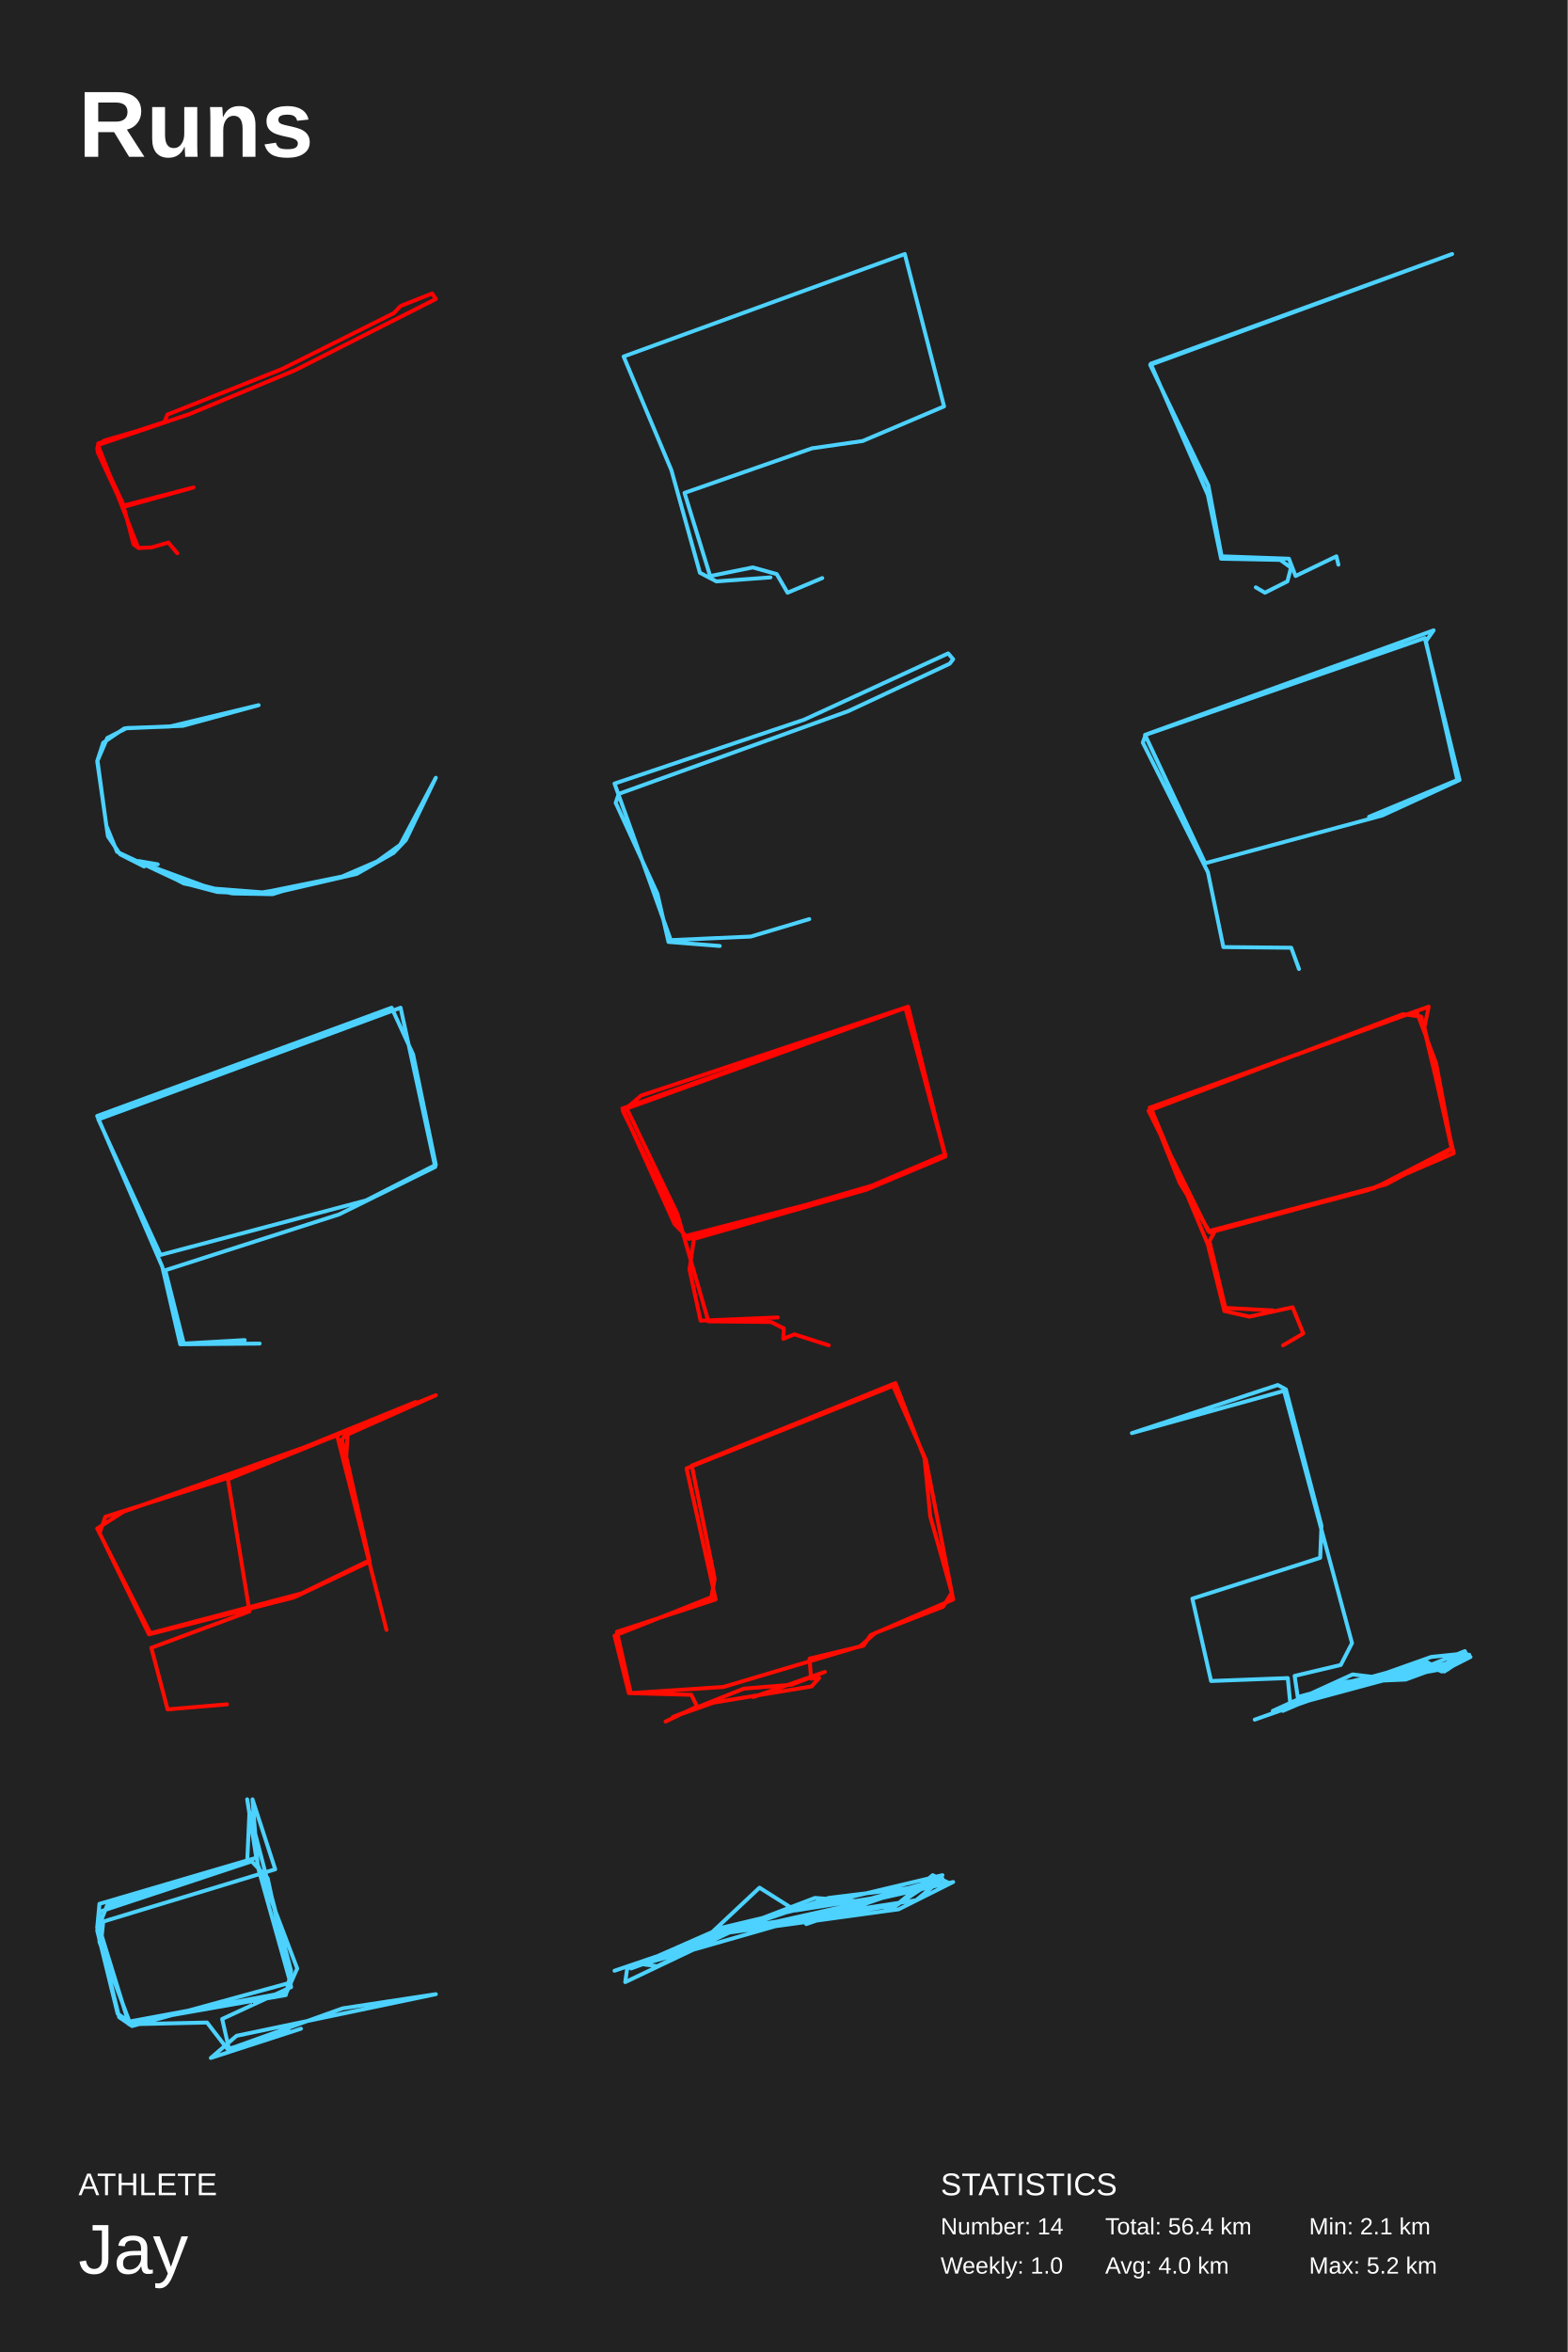
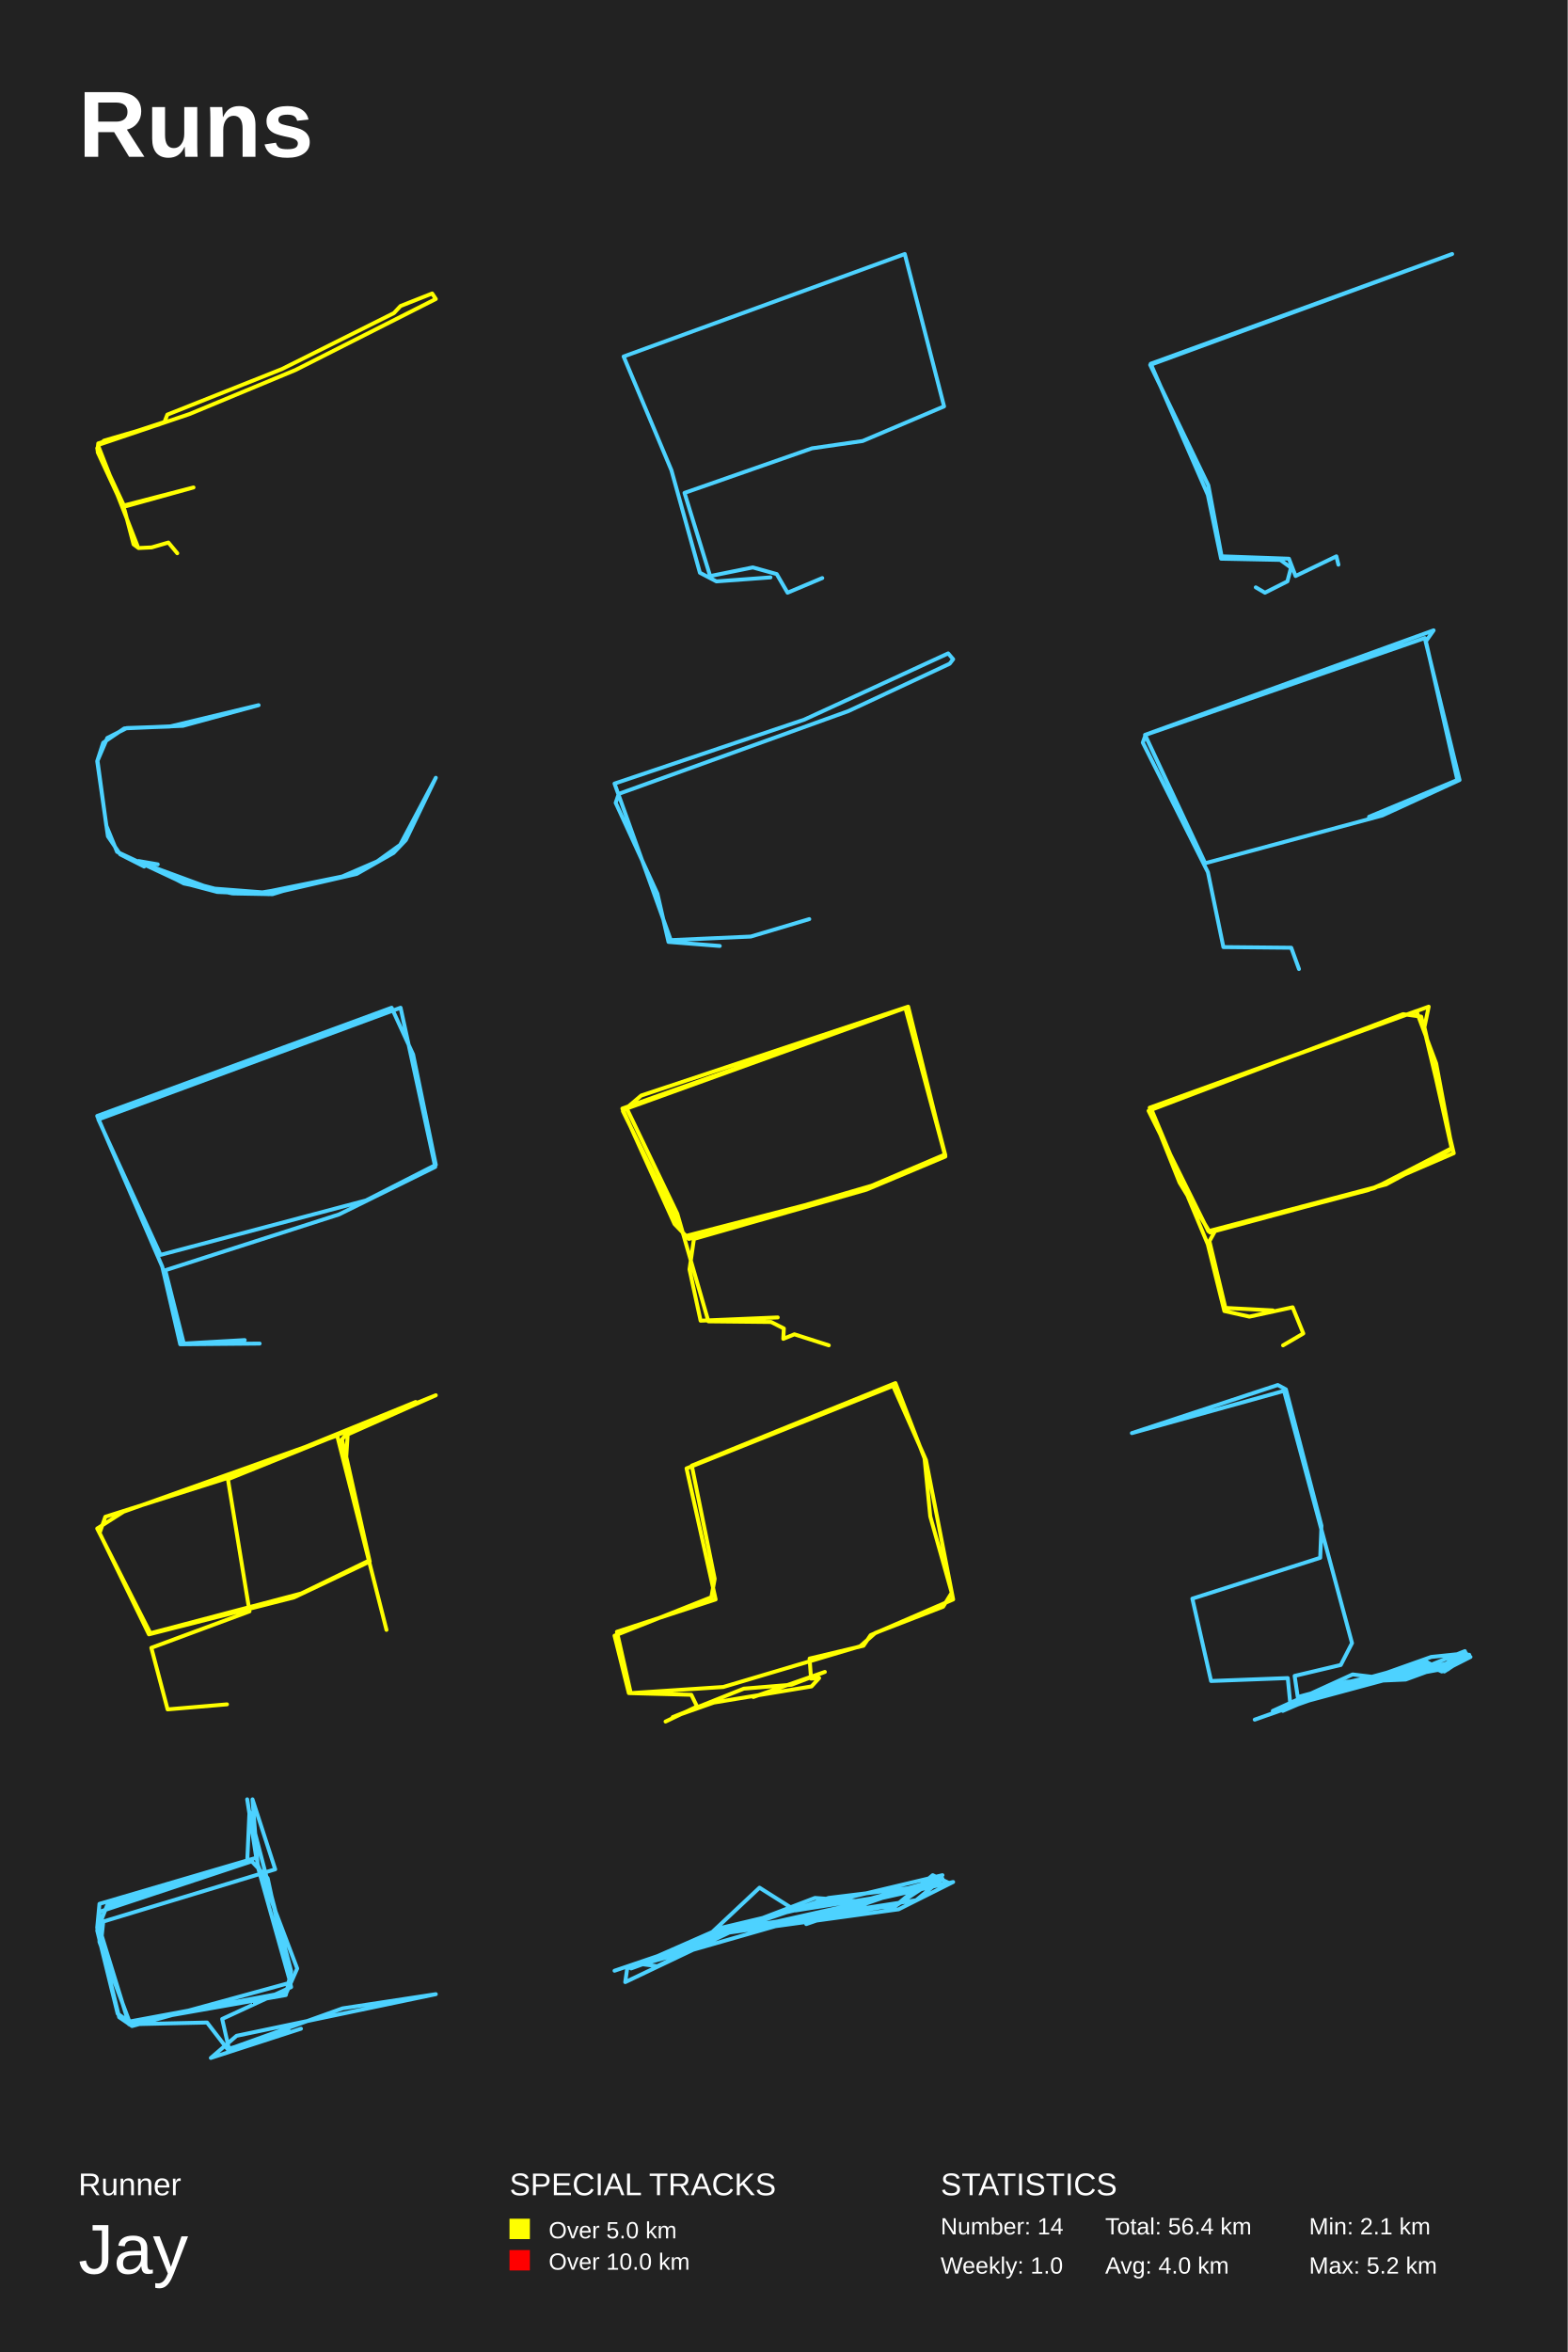
<svg xmlns="http://www.w3.org/2000/svg" baseProfile="full" height="300mm" version="1.1" viewBox="0,0,200,300" width="200mm">
  <defs />
  <rect fill="#222222" height="300" width="200" x="0" y="0" />
  <text fill="#FFFFFF" style="font-size:12px; font-family:Arial; font-weight:bold;" x="10" y="20">Runs</text>
-   <text fill="#FFFFFF" style="font-size:4px; font-family:Arial" x="10" y="280">ATHLETE</text>
+   <text fill="#FFFFFF" style="font-size:4px; font-family:Arial" x="10" y="280">Runner</text>
  <text fill="#FFFFFF" style="font-size:9px; font-family:Arial" x="10" y="290">Jay</text>
+   <text fill="#FFFFFF" style="font-size:4px; font-family:Arial" x="65" y="280">SPECIAL TRACKS</text>
+   <rect fill="yellow" height="2.6" width="2.6" x="65" y="283" />
+   <text fill="#FFFFFF" style="font-size:3px; font-family:Arial" x="70" y="285.5">Over 5.0 km</text>
+   <rect fill="red" height="2.6" width="2.6" x="65" y="287" />
+   <text fill="#FFFFFF" style="font-size:3px; font-family:Arial" x="70" y="289.5">Over 10.0 km</text>
  <text fill="#FFFFFF" style="font-size:4px; font-family:Arial" x="120" y="280">STATISTICS</text>
  <text fill="#FFFFFF" style="font-size:3px; font-family:Arial" x="120" y="285">Number: 14</text>
  <text fill="#FFFFFF" style="font-size:3px; font-family:Arial" x="120" y="290">Weekly: 1.0</text>
  <text fill="#FFFFFF" style="font-size:3px; font-family:Arial" x="141" y="285">Total: 56.4 km</text>
  <text fill="#FFFFFF" style="font-size:3px; font-family:Arial" x="141" y="290">Avg: 4.0 km</text>
  <text fill="#FFFFFF" style="font-size:3px; font-family:Arial" x="167" y="285">Min: 2.1 km</text>
  <text fill="#FFFFFF" style="font-size:3px; font-family:Arial" x="167" y="290">Max: 5.2 km</text>
-   <polyline fill="none" points="22.616,70.565 21.481,69.2 19.344,69.824 17.675,69.902 17.04,69.434 15.905,65.102 12.467,57.688 12.534,56.752 24.185,52.81 37.706,47.191 55.6,38.137 55.133,37.435 51.093,39.035 50.258,39.932 35.97,47.074 21.347,52.888 20.98,53.825 12.767,56.517 12.4,57.181 15.805,64.478 24.686,62.176 15.839,64.634 12.433,57.415 12.534,56.556 20.312,54.137 13.268,56.205 12.534,56.869 17.541,69.629" stroke="#ff0000" stroke-linecap="round" stroke-linejoin="round" stroke-width="0.5" />
-   <polyline fill="none" points="98.294,73.648 91.396,74.157 89.29,73.054 85.659,59.984 79.56,45.471 115.43,32.4 120.44,51.836 110.057,56.249 103.594,57.183 87.329,62.869 90.597,73.478 96.043,72.375 99.092,73.224 100.472,75.6 104.901,73.733" stroke="#4dd2ff" stroke-linecap="round" stroke-linejoin="round" stroke-width="0.5" />
-   <polyline fill="none" points="160.209,74.916 161.38,75.6 164.243,74.155 164.699,72.406 163.332,71.417 155.784,71.265 154.093,63.127 146.805,46.395 185.26,32.4 146.74,46.547 154.158,61.91 155.849,70.961 164.438,71.265 165.284,73.47 170.49,70.961 170.75,72.025" stroke="#4dd2ff" stroke-linecap="round" stroke-linejoin="round" stroke-width="0.5" />
-   <polyline fill="none" points="18.393,110.53 15.336,108.979 13.768,106.676 12.4,97.089 13.164,94.739 15.859,92.906 23.341,92.577 32.994,89.946 21.651,92.671 16.181,92.859 13.687,94.128 12.44,97.042 13.566,105.313 14.934,108.65 23.461,112.645 27.725,113.772 34.322,114.054 45.504,111.47 50.21,108.791 51.779,107.146 55.6,99.204 51.055,107.757 48.118,109.872 43.654,111.799 33.477,113.866 27.242,113.444 19.198,110.483 23.461,112.692 29.656,113.96 34.764,114.054 37.821,113.115 33.477,113.819 27.403,113.35 22.536,112.081 17.669,109.825 20.123,110.248" stroke="#4dd2ff" stroke-linecap="round" stroke-linejoin="round" stroke-width="0.5" />
-   <polyline fill="none" points="91.824,120.658 85.283,120.144 83.867,113.982 78.546,102.4 78.937,101.259 108.225,90.703 121.161,84.655 121.6,84.084 120.965,83.342 102.612,91.787 78.4,99.946 85.576,119.916 95.778,119.46 103.246,117.234" stroke="#4dd2ff" stroke-linecap="round" stroke-linejoin="round" stroke-width="0.5" />
-   <polyline fill="none" points="165.718,123.6 164.733,120.885 156.074,120.802 154.103,111.257 145.796,94.718 146.148,93.731 181.769,81.387 186.204,99.491 176.348,104.016 153.751,110.105 146.078,93.731 182.895,80.4 181.91,81.799 185.922,99.491 174.659,104.181" stroke="#4dd2ff" stroke-linecap="round" stroke-linejoin="round" stroke-width="0.5" />
-   <polyline fill="none" points="33.124,171.374 22.99,171.463 20.705,161.578 12.4,142.341 49.962,128.537 52.705,134.504 55.6,148.575 46.686,153.117 20.476,160.064 12.552,142.787 51.105,128.537 55.524,148.843 43.257,154.898 21.086,162.023 23.448,171.374 31.219,170.928" stroke="#4dd2ff" stroke-linecap="round" stroke-linejoin="round" stroke-width="0.5" />
-   <polyline fill="none" points="105.735,171.6 101.345,170.193 99.929,170.772 100.0,169.448 98.372,168.621 90.371,168.538 86.406,154.8 79.963,141.393 115.718,128.483 120.603,147.352 110.337,151.738 87.326,157.697 79.467,141.724 81.804,139.738 115.86,128.4 120.533,147.269 111.187,151.242 87.893,158.028 86.052,156.124 79.397,141.393 115.506,128.566 120.603,147.518 110.55,151.738 88.53,158.028 87.964,161.917 89.38,168.455 99.221,168.041" stroke="#ff0400" stroke-linecap="round" stroke-linejoin="round" stroke-width="0.5" />
-   <polyline fill="none" points="163.686,171.6 166.272,170.088 164.911,166.747 159.398,167.94 156.199,167.224 154.089,158.712 146.806,141.289 182.267,128.4 181.723,131.025 185.194,146.46 175.325,151.552 154.361,157.2 150.481,150.836 146.67,141.289 180.702,128.957 183.22,135.64 185.262,146.54 176.822,151.074 154.157,157.041 146.534,141.686 179,129.355 181.314,129.673 185.466,147.096 174.576,151.79 155.042,156.962 154.293,158.314 156.335,166.827 162.393,167.145" stroke="#ff0d00" stroke-linecap="round" stroke-linejoin="round" stroke-width="0.5" />
-   <polyline fill="none" points="28.959,217.391 21.382,218.034 19.305,210.178 31.831,205.535 29.081,188.68 55.6,177.966 44.357,182.966 44.174,185.823 47.168,199.179 37.513,203.75 18.999,208.464 12.706,195.536 13.439,193.465 29.876,188.251 53.034,178.823 44.724,182.252 43.624,183.609 47.107,199.036 38.43,203.25 19.182,208.321 12.4,194.965 15.761,192.822 43.013,183.109 49.306,207.892" stroke="#ff0c00" stroke-linecap="round" stroke-linejoin="round" stroke-width="0.5" />
-   <polyline fill="none" points="84.91,219.585 88.926,217.665 88.196,216.171 80.225,215.958 78.4,208.633 90.752,203.726 91.177,201.379 88.257,186.941 114.238,176.415 117.949,186.016 118.679,193.413 121.417,203.157 120.322,204.935 111.682,208.277 109.735,209.984 92.273,215.176 80.469,215.958 78.704,208.135 91.299,204.01 87.588,187.297 113.934,176.771 118.132,186.23 121.6,204.01 111.074,208.562 110.161,209.913 103.286,211.549 103.468,214.109 104.503,214.038 103.529,215.105 91.056,217.167 85.823,219.016 94.889,215.389 100.974,214.891 105.233,213.255 96.106,216.456" stroke="#ff0c00" stroke-linecap="round" stroke-linejoin="round" stroke-width="0.5" />
-   <polyline fill="none" points="164.608,217.296 164.29,214.041 154.504,214.413 152.117,203.905 168.427,198.698 168.586,194.606 164.051,177.216 163.017,176.658 144.4,182.796 163.812,177.402 172.484,209.578 171.052,212.368 165.165,213.762 165.562,216.459 181.554,212.089 183.94,213.204 187.6,211.345 163.812,217.761 171.768,214.506 178.133,214.134 186.884,210.601 184.338,212.832 170.177,215.436 163.653,218.226 169.222,215.157 181.792,212.368 183.463,213.018 185.85,211.159 187.441,211.066 184.895,212.553 171.688,215.25 160.073,219.342 182.588,211.345 187.043,210.88 184.736,212.646 170.336,215.064 162.38,218.226 172.564,213.576 176.382,214.041 182.031,211.996 184.259,213.204 186.964,211.438 179.326,214.227 175.109,214.413 177.576,213.204 183.383,213.018 186.964,210.787 184.736,212.925" stroke="#4dd2ff" stroke-linecap="round" stroke-linejoin="round" stroke-width="0.5" />
-   <polyline fill="none" points="36.948,259.104 29.023,261.363 26.413,257.974 16.459,258.2 12.98,246.904 13.173,245.096 35.111,238.432 32.212,229.507 32.889,238.093 37.044,252.891 16.846,258.426 15.203,257.296 12.4,245.887 12.69,242.837 32.695,236.963 31.536,229.507 32.889,237.867 37.914,251.083 36.561,254.133 16.459,257.861 15.009,256.845 12.4,246.226 13.656,243.063 31.536,237.528 31.826,231.089 37.141,251.422 36.464,254.472 16.556,257.974 12.69,247.695 12.69,243.854 32.115,237.415 34.145,239.561 37.141,253.456 28.346,257.522 29.216,261.363 43.713,256.167 55.6,254.359 30.183,259.669 26.897,262.493 38.397,258.765" stroke="#4dd2ff" stroke-linecap="round" stroke-linejoin="round" stroke-width="0.5" />
-   <polyline fill="none" points="78.4,251.369 105.71,242.082 121.103,240.196 118.993,239.18 114.4,242.953 90.814,246.871 80.014,251.078 79.766,252.82 93.172,246.435 121.6,240.051 114.648,243.533 92.428,246.58 83.862,250.788 81.628,250.498 92.179,245.855 120.234,239.18 114.028,243.243 106.952,243.388 81.628,250.643 103.972,242.082 109.807,242.518 120.234,239.616 116.883,242.373 91.31,246.29 80.51,251.078 89.324,247.886 96.897,240.776 101.49,243.678 113.407,241.792 102.855,245.42" stroke="#4dd2ff" stroke-linecap="round" stroke-linejoin="round" stroke-width="0.5" />
+   <polyline fill="none" points="22.616,70.565 21.481,69.2 19.344,69.824 17.675,69.902 17.04,69.434 15.905,65.102 12.467,57.688 12.534,56.752 24.185,52.81 37.706,47.191 55.6,38.137 55.133,37.435 51.093,39.035 50.258,39.932 35.97,47.074 21.347,52.888 20.98,53.825 12.767,56.517 12.4,57.181 15.805,64.478 24.686,62.176 15.839,64.634 12.433,57.415 12.534,56.556 20.312,54.137 13.268,56.205 12.534,56.869 17.541,69.629" stroke="yellow" stroke-linecap="round" stroke-linejoin="round" stroke-width="0.5" />
+   <polyline fill="none" points="98.294,73.648 91.396,74.157 89.29,73.054 85.659,59.984 79.56,45.471 115.43,32.4 120.44,51.836 110.057,56.249 103.594,57.183 87.329,62.869 90.597,73.478 96.043,72.375 99.092,73.224 100.472,75.6 104.901,73.733" stroke="#4DD2FF" stroke-linecap="round" stroke-linejoin="round" stroke-width="0.5" />
+   <polyline fill="none" points="160.209,74.916 161.38,75.6 164.243,74.155 164.699,72.406 163.332,71.417 155.784,71.265 154.093,63.127 146.805,46.395 185.26,32.4 146.74,46.547 154.158,61.91 155.849,70.961 164.438,71.265 165.284,73.47 170.49,70.961 170.75,72.025" stroke="#4DD2FF" stroke-linecap="round" stroke-linejoin="round" stroke-width="0.5" />
+   <polyline fill="none" points="18.393,110.53 15.336,108.979 13.768,106.676 12.4,97.089 13.164,94.739 15.859,92.906 23.341,92.577 32.994,89.946 21.651,92.671 16.181,92.859 13.687,94.128 12.44,97.042 13.566,105.313 14.934,108.65 23.461,112.645 27.725,113.772 34.322,114.054 45.504,111.47 50.21,108.791 51.779,107.146 55.6,99.204 51.055,107.757 48.118,109.872 43.654,111.799 33.477,113.866 27.242,113.444 19.198,110.483 23.461,112.692 29.656,113.96 34.764,114.054 37.821,113.115 33.477,113.819 27.403,113.35 22.536,112.081 17.669,109.825 20.123,110.248" stroke="#4DD2FF" stroke-linecap="round" stroke-linejoin="round" stroke-width="0.5" />
+   <polyline fill="none" points="91.824,120.658 85.283,120.144 83.867,113.982 78.546,102.4 78.937,101.259 108.225,90.703 121.161,84.655 121.6,84.084 120.965,83.342 102.612,91.787 78.4,99.946 85.576,119.916 95.778,119.46 103.246,117.234" stroke="#4DD2FF" stroke-linecap="round" stroke-linejoin="round" stroke-width="0.5" />
+   <polyline fill="none" points="165.718,123.6 164.733,120.885 156.074,120.802 154.103,111.257 145.796,94.718 146.148,93.731 181.769,81.387 186.204,99.491 176.348,104.016 153.751,110.105 146.078,93.731 182.895,80.4 181.91,81.799 185.922,99.491 174.659,104.181" stroke="#4DD2FF" stroke-linecap="round" stroke-linejoin="round" stroke-width="0.5" />
+   <polyline fill="none" points="33.124,171.374 22.99,171.463 20.705,161.578 12.4,142.341 49.962,128.537 52.705,134.504 55.6,148.575 46.686,153.117 20.476,160.064 12.552,142.787 51.105,128.537 55.524,148.843 43.257,154.898 21.086,162.023 23.448,171.374 31.219,170.928" stroke="#4DD2FF" stroke-linecap="round" stroke-linejoin="round" stroke-width="0.5" />
+   <polyline fill="none" points="105.735,171.6 101.345,170.193 99.929,170.772 100.0,169.448 98.372,168.621 90.371,168.538 86.406,154.8 79.963,141.393 115.718,128.483 120.603,147.352 110.337,151.738 87.326,157.697 79.467,141.724 81.804,139.738 115.86,128.4 120.533,147.269 111.187,151.242 87.893,158.028 86.052,156.124 79.397,141.393 115.506,128.566 120.603,147.518 110.55,151.738 88.53,158.028 87.964,161.917 89.38,168.455 99.221,168.041" stroke="yellow" stroke-linecap="round" stroke-linejoin="round" stroke-width="0.5" />
+   <polyline fill="none" points="163.686,171.6 166.272,170.088 164.911,166.747 159.398,167.94 156.199,167.224 154.089,158.712 146.806,141.289 182.267,128.4 181.723,131.025 185.194,146.46 175.325,151.552 154.361,157.2 150.481,150.836 146.67,141.289 180.702,128.957 183.22,135.64 185.262,146.54 176.822,151.074 154.157,157.041 146.534,141.686 179,129.355 181.314,129.673 185.466,147.096 174.576,151.79 155.042,156.962 154.293,158.314 156.335,166.827 162.393,167.145" stroke="yellow" stroke-linecap="round" stroke-linejoin="round" stroke-width="0.5" />
+   <polyline fill="none" points="28.959,217.391 21.382,218.034 19.305,210.178 31.831,205.535 29.081,188.68 55.6,177.966 44.357,182.966 44.174,185.823 47.168,199.179 37.513,203.75 18.999,208.464 12.706,195.536 13.439,193.465 29.876,188.251 53.034,178.823 44.724,182.252 43.624,183.609 47.107,199.036 38.43,203.25 19.182,208.321 12.4,194.965 15.761,192.822 43.013,183.109 49.306,207.892" stroke="yellow" stroke-linecap="round" stroke-linejoin="round" stroke-width="0.5" />
+   <polyline fill="none" points="84.91,219.585 88.926,217.665 88.196,216.171 80.225,215.958 78.4,208.633 90.752,203.726 91.177,201.379 88.257,186.941 114.238,176.415 117.949,186.016 118.679,193.413 121.417,203.157 120.322,204.935 111.682,208.277 109.735,209.984 92.273,215.176 80.469,215.958 78.704,208.135 91.299,204.01 87.588,187.297 113.934,176.771 118.132,186.23 121.6,204.01 111.074,208.562 110.161,209.913 103.286,211.549 103.468,214.109 104.503,214.038 103.529,215.105 91.056,217.167 85.823,219.016 94.889,215.389 100.974,214.891 105.233,213.255 96.106,216.456" stroke="yellow" stroke-linecap="round" stroke-linejoin="round" stroke-width="0.5" />
+   <polyline fill="none" points="164.608,217.296 164.29,214.041 154.504,214.413 152.117,203.905 168.427,198.698 168.586,194.606 164.051,177.216 163.017,176.658 144.4,182.796 163.812,177.402 172.484,209.578 171.052,212.368 165.165,213.762 165.562,216.459 181.554,212.089 183.94,213.204 187.6,211.345 163.812,217.761 171.768,214.506 178.133,214.134 186.884,210.601 184.338,212.832 170.177,215.436 163.653,218.226 169.222,215.157 181.792,212.368 183.463,213.018 185.85,211.159 187.441,211.066 184.895,212.553 171.688,215.25 160.073,219.342 182.588,211.345 187.043,210.88 184.736,212.646 170.336,215.064 162.38,218.226 172.564,213.576 176.382,214.041 182.031,211.996 184.259,213.204 186.964,211.438 179.326,214.227 175.109,214.413 177.576,213.204 183.383,213.018 186.964,210.787 184.736,212.925" stroke="#4DD2FF" stroke-linecap="round" stroke-linejoin="round" stroke-width="0.5" />
+   <polyline fill="none" points="36.948,259.104 29.023,261.363 26.413,257.974 16.459,258.2 12.98,246.904 13.173,245.096 35.111,238.432 32.212,229.507 32.889,238.093 37.044,252.891 16.846,258.426 15.203,257.296 12.4,245.887 12.69,242.837 32.695,236.963 31.536,229.507 32.889,237.867 37.914,251.083 36.561,254.133 16.459,257.861 15.009,256.845 12.4,246.226 13.656,243.063 31.536,237.528 31.826,231.089 37.141,251.422 36.464,254.472 16.556,257.974 12.69,247.695 12.69,243.854 32.115,237.415 34.145,239.561 37.141,253.456 28.346,257.522 29.216,261.363 43.713,256.167 55.6,254.359 30.183,259.669 26.897,262.493 38.397,258.765" stroke="#4DD2FF" stroke-linecap="round" stroke-linejoin="round" stroke-width="0.5" />
+   <polyline fill="none" points="78.4,251.369 105.71,242.082 121.103,240.196 118.993,239.18 114.4,242.953 90.814,246.871 80.014,251.078 79.766,252.82 93.172,246.435 121.6,240.051 114.648,243.533 92.428,246.58 83.862,250.788 81.628,250.498 92.179,245.855 120.234,239.18 114.028,243.243 106.952,243.388 81.628,250.643 103.972,242.082 109.807,242.518 120.234,239.616 116.883,242.373 91.31,246.29 80.51,251.078 89.324,247.886 96.897,240.776 101.49,243.678 113.407,241.792 102.855,245.42" stroke="#4DD2FF" stroke-linecap="round" stroke-linejoin="round" stroke-width="0.5" />
</svg>
